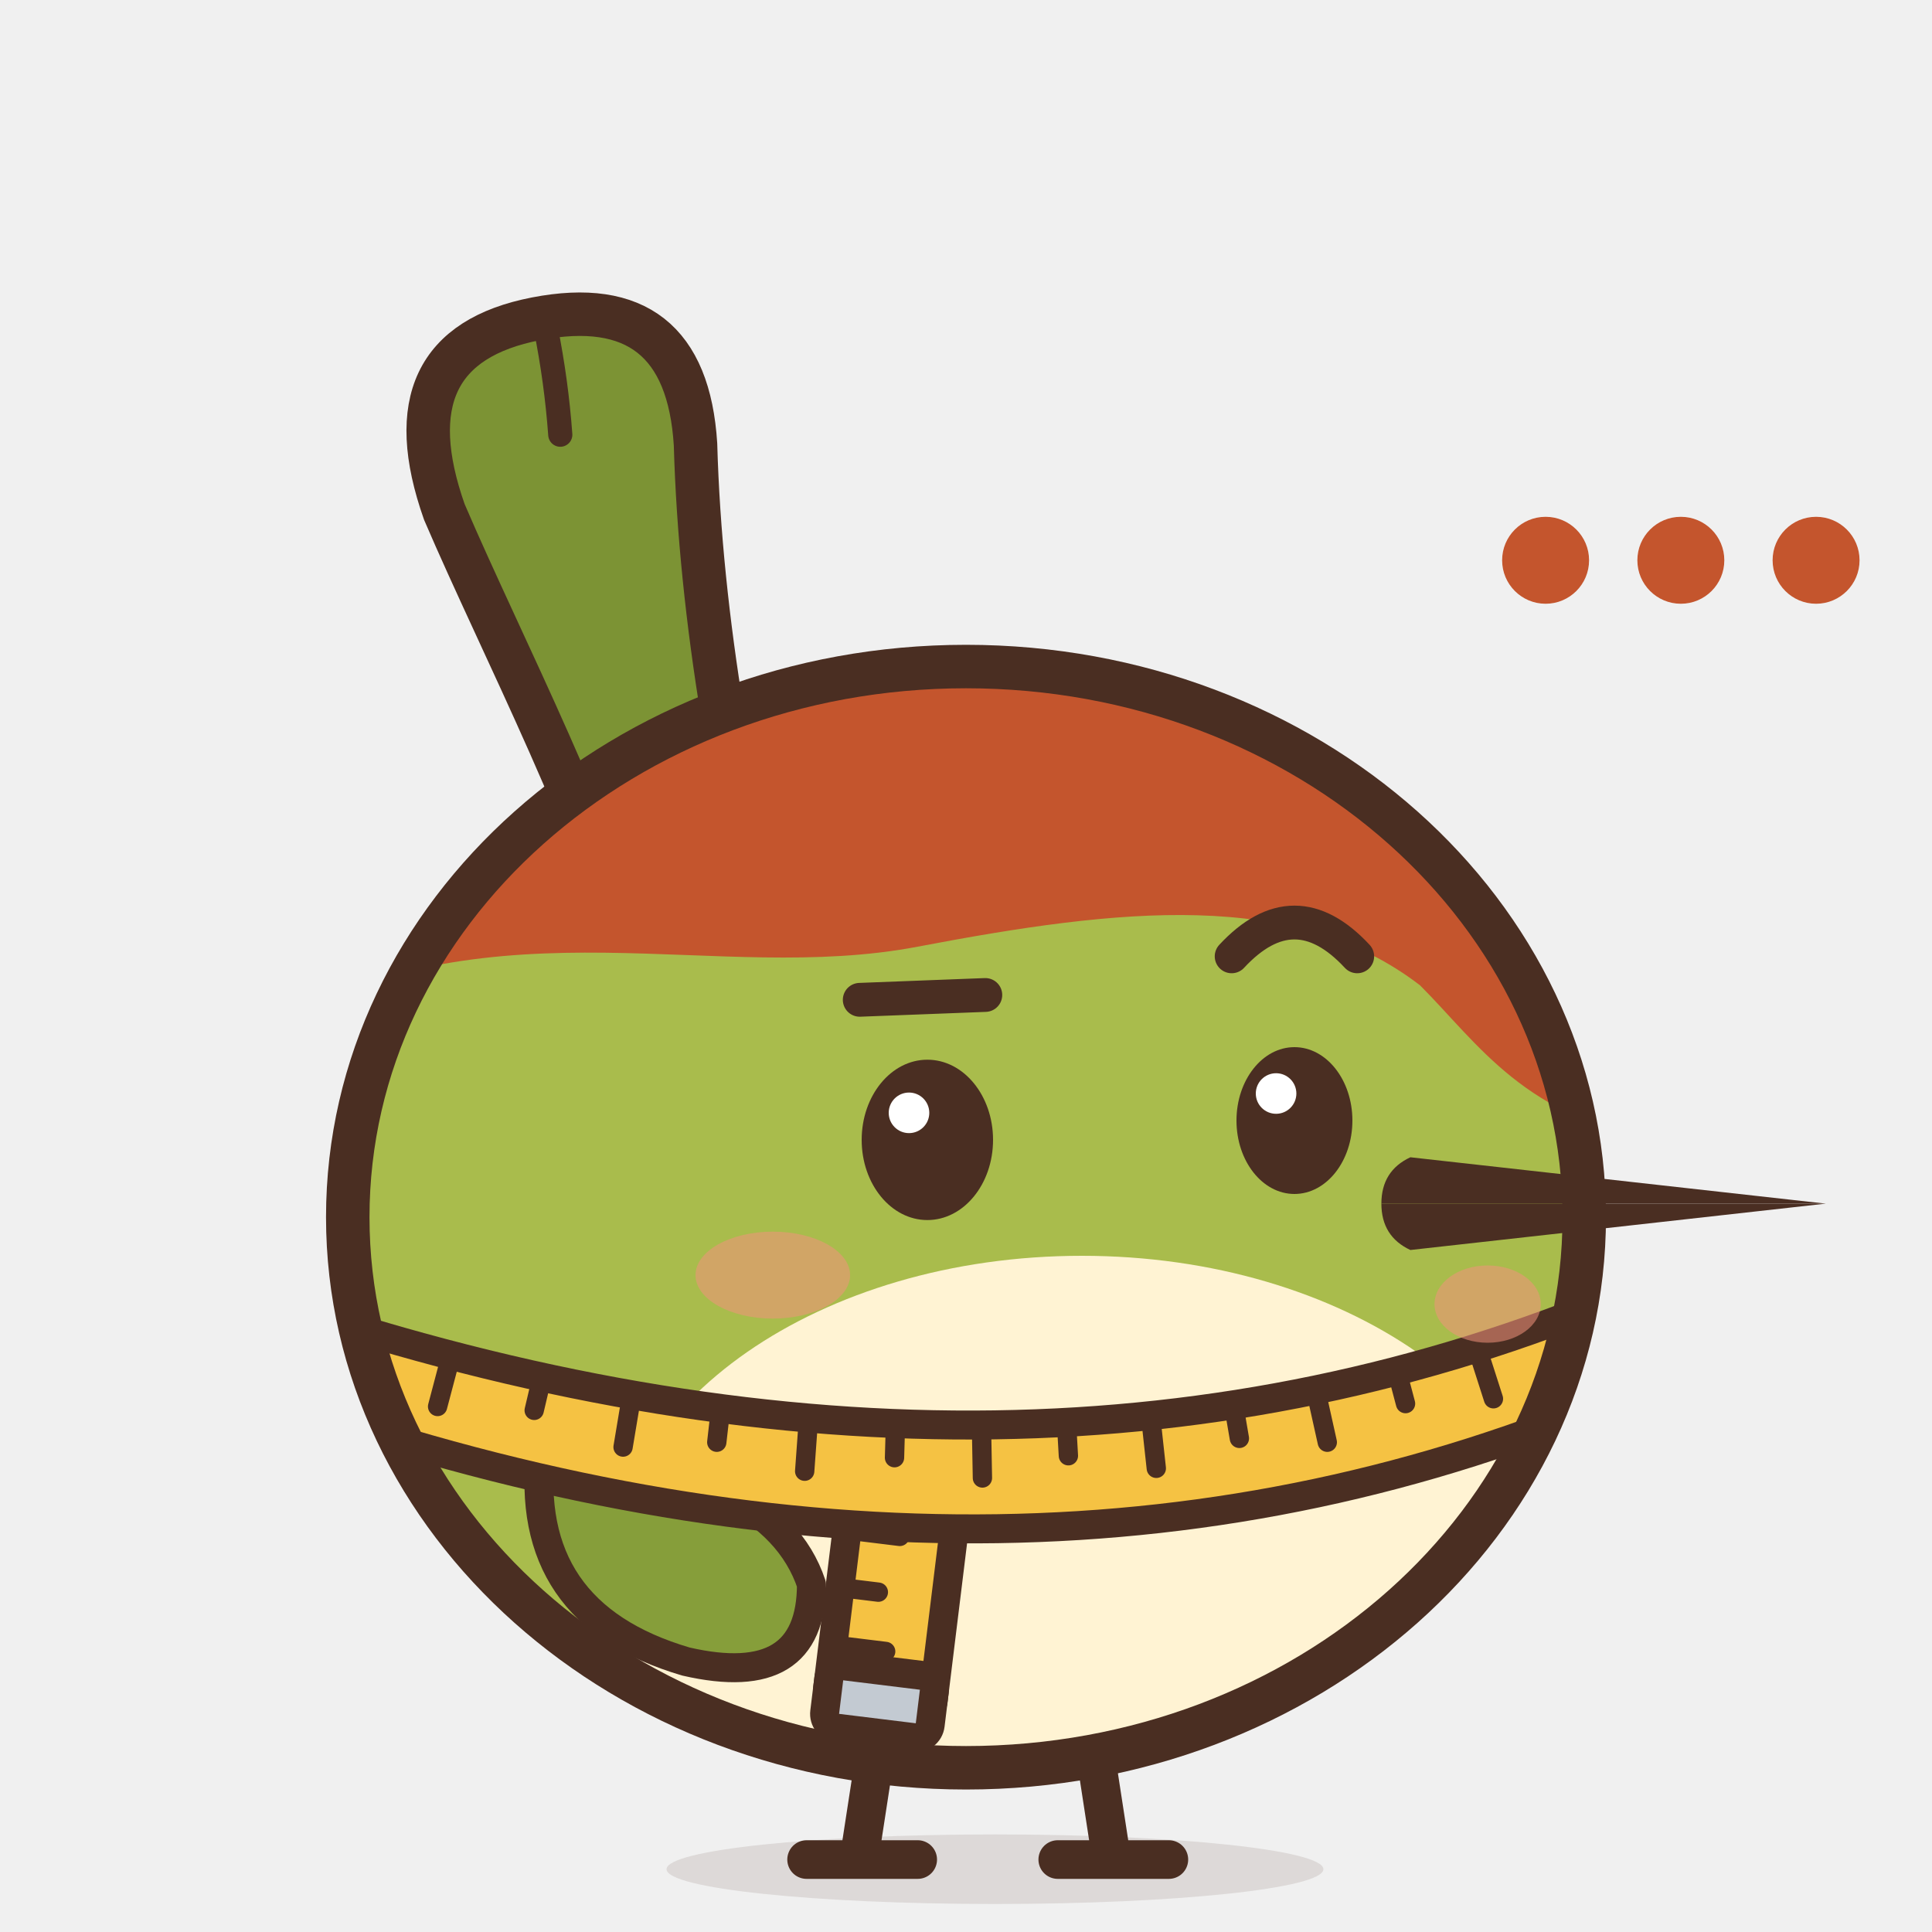
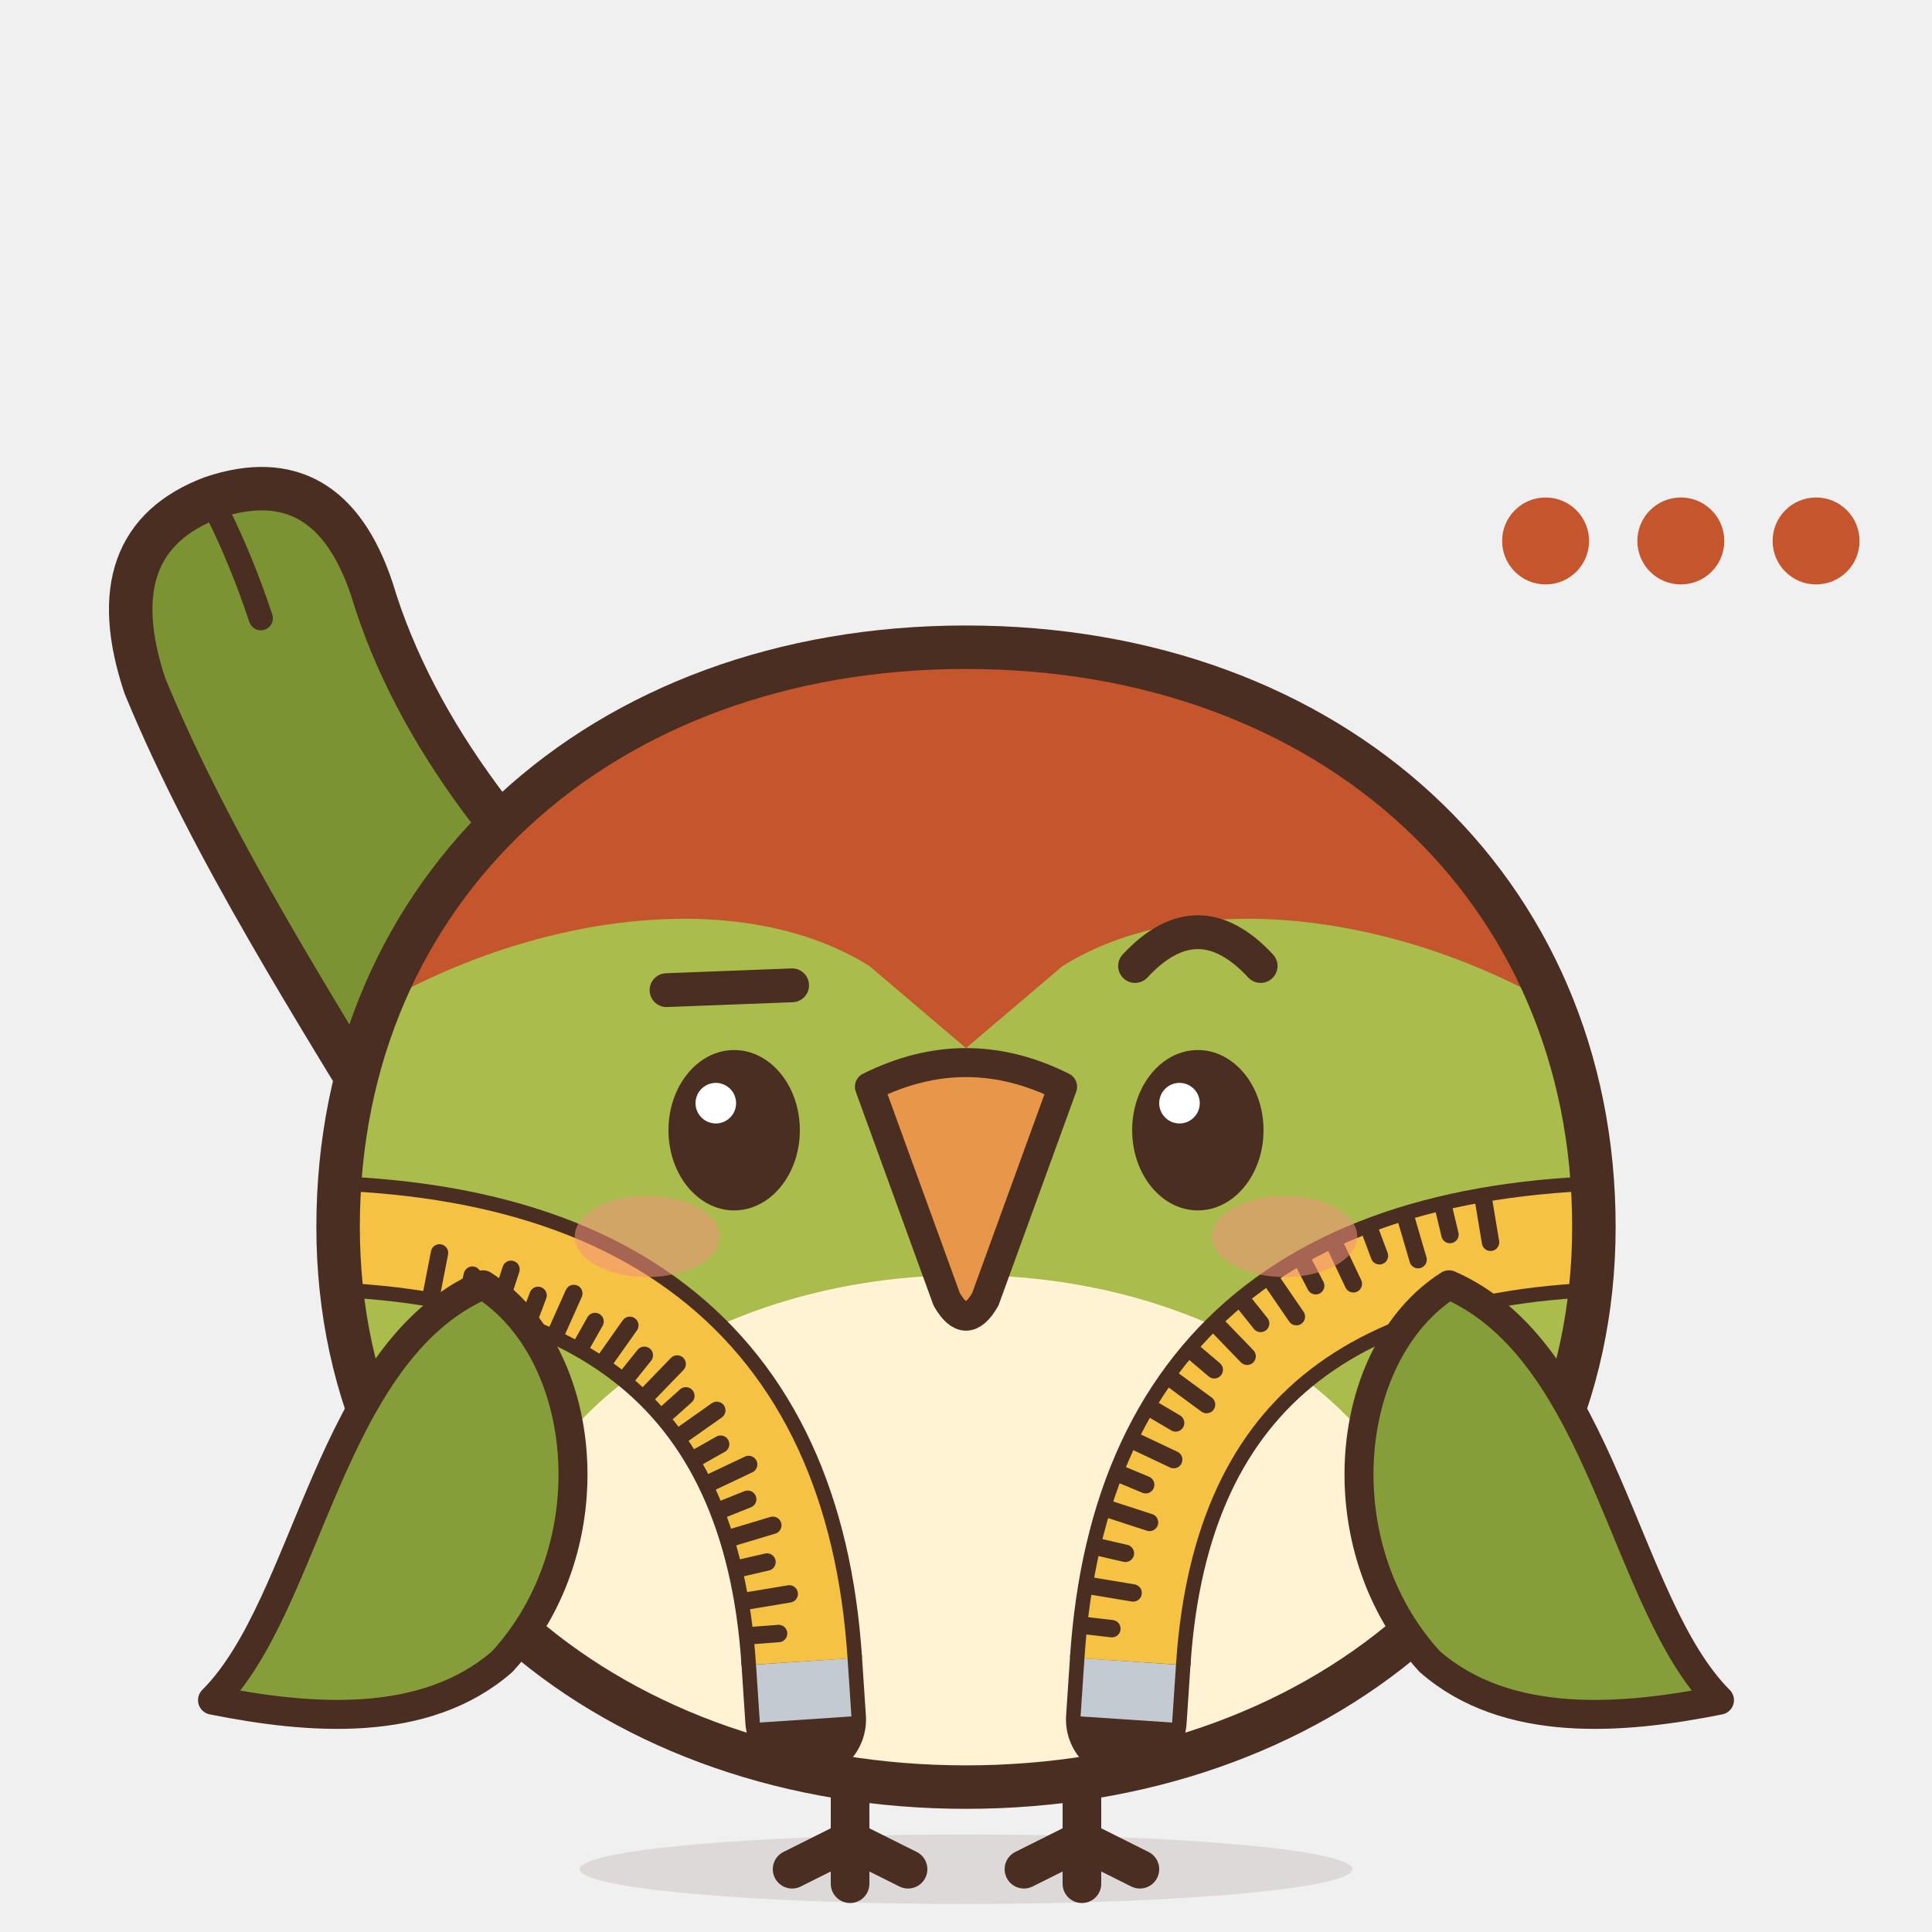
<svg xmlns="http://www.w3.org/2000/svg" viewBox="0 0 200 200" width="200" height="200" role="img" aria-labelledby="t d">
-   <style>.tail{transform-box:fill-box;transform-origin:68% 92%}.eye{transform-box:fill-box;transform-origin:50% 50%}.bird{transform-box:fill-box;transform-origin:50% 100%;animation:tilt 3.2s ease-in-out infinite}.pupils{animation:look 3.2s ease-in-out infinite}.tail{animation:bob 3.2s ease-in-out infinite}.dot{animation:dot 1.2s ease-in-out infinite}.dot:nth-child(2){animation-delay:.2s}.dot:nth-child(3){animation-delay:.4s}@keyframes tilt{0%,100%{transform:rotate(0)}18%,38%{transform:rotate(-6deg)}60%,80%{transform:rotate(6deg)}}@keyframes look{0%,100%{transform:translateX(0)}18%,38%{transform:translateX(-3.5px)}60%,80%{transform:translateX(3.5px)}}@keyframes bob{0%,100%{transform:rotate(0)}50%{transform:rotate(-4deg)}}@keyframes dot{0%,100%{opacity:.25;transform:translateY(0)}40%{opacity:1;transform:translateY(-4px)}}@media (prefers-reduced-motion: reduce){*{animation:none!important}}</style>
+   <style>.tail{transform-box:fill-box;transform-origin:90% 92%}.wing{transform-box:fill-box}.wing.l{transform-origin:68% 4%}.wing.r{transform-origin:32% 4%}.eye{transform-box:fill-box;transform-origin:50% 50%}.bird{transform-box:fill-box;transform-origin:50% 100%;animation:tilt 3.2s ease-in-out infinite}.pupils{animation:look 3.2s ease-in-out infinite}.tail{animation:bob 3.2s ease-in-out infinite}.dot{animation:dot 1.2s ease-in-out infinite}.dot:nth-child(2){animation-delay:.2s}.dot:nth-child(3){animation-delay:.4s}@keyframes tilt{0%,100%{transform:rotate(0)}18%,38%{transform:rotate(-6deg)}60%,80%{transform:rotate(6deg)}}@keyframes look{0%,100%{transform:translateX(0)}18%,38%{transform:translateX(-3.5px)}60%,80%{transform:translateX(3.5px)}}@keyframes bob{0%,100%{transform:rotate(0)}50%{transform:rotate(-4deg)}}@keyframes dot{0%,100%{opacity:.25;transform:translateY(0)}40%{opacity:1;transform:translateY(-4px)}}@media (prefers-reduced-motion: reduce){*{animation:none!important}}</style>
  <defs>
    <clipPath id="fitz-body">
-       <ellipse cx="100" cy="126" rx="64" ry="57" />
+       <path d="M100 67 C 138 67, 165 92, 165 127 C 165 162, 136 185, 100 185 C 64 185, 35 162, 35 127 C 35 92, 62 67, 100 67 Z" />
+     </clipPath>
+     <clipPath id="fitz-body-tape">
+       <path d="M100 67 C 138 67, 165 92, 165 127 C 165 162, 136 185, 100 185 C 64 185, 35 162, 35 127 C 35 92, 62 67, 100 67 Z" />
+       <rect x="60" y="150" width="80" height="50" />
    </clipPath>
  </defs>
-   <ellipse class="shadow" cx="103" cy="193.5" rx="34" ry="3.6" fill="#4A2E22" opacity=".12" />
+   <ellipse class="shadow" cx="100" cy="193.5" rx="40" ry="3.6" fill="#4A2E22" opacity=".12" />
  <g class="bird">
    <g class="feet">
-       <path d="M91 179 L89 192 M83.5 192.5 L95 192.5" stroke="#4A2E22" stroke-width="4" stroke-linecap="round" stroke-linejoin="round" fill="none" />
-       <path d="M113 179 L115 192 M109.5 192.5 L121 192.5" stroke="#4A2E22" stroke-width="4" stroke-linecap="round" stroke-linejoin="round" fill="none" />
+       <path d="M88 181 L88 190.5 M82 193.5 L88 190.5 L94 193.5 M88 190.5 L88 195" stroke="#4A2E22" stroke-width="4" stroke-linecap="round" stroke-linejoin="round" fill="none" />
+       <path d="M112 181 L112 190.5 M106 193.5 L112 190.5 L118 193.5 M112 190.5 L112 195" stroke="#4A2E22" stroke-width="4" stroke-linecap="round" stroke-linejoin="round" fill="none" />
    </g>
    <g class="tail">
-       <path d="M67 104 C 62 86, 52 67, 46 53 Q 40 36 55.5 33 Q 71 30 72 46 C 72.5 64, 76 84, 81 102 Z" fill="#7C9334" stroke="#4A2E22" stroke-width="4.5" stroke-linejoin="round" />
-       <path d="M56.5 34 Q57.6 39.5 58 45" fill="none" stroke="#4A2E22" stroke-width="2.5" stroke-linecap="round" />
+       <path d="M68 102 L42 120 C 33 105, 22 88, 15 71 Q 10 56 22 51.5 Q 34 47.5 38.5 61 C 43 76, 54 90, 68 102 Z" fill="#7C9334" stroke="#4A2E22" stroke-width="4.5" stroke-linejoin="round" />
+       <path d="M22.5 53 Q 25 58 27 64" fill="none" stroke="#4A2E22" stroke-width="2.5" stroke-linecap="round" />
    </g>
    <g class="body">
-       <ellipse cx="100" cy="126" rx="64" ry="57" fill="#A9BC4C" />
+       <path d="M100 67 C 138 67, 165 92, 165 127 C 165 162, 136 185, 100 185 C 64 185, 35 162, 35 127 C 35 92, 62 67, 100 67 Z" fill="#A9BC4C" />
      <g clip-path="url(#fitz-body)">
-         <path d="M28 106 C 52 93, 74 102, 95 98 C 116 94, 134 92, 147 102 C 153 108, 158 116, 172 118 L172 40 L28 40 Z" fill="#C4552D" />
-         <ellipse cx="112" cy="164" rx="49" ry="34" fill="#FFF3D3" />
+         <path d="M28 112 C 46 96, 74 90, 90 100 L100 108.5 L110 100 C 126 90, 154 96, 172 112 L172 40 L28 40 Z" fill="#C4552D" />
+         <ellipse cx="100.0" cy="166" rx="48" ry="34" fill="#FFF3D3" />
      </g>
-       <path d="M56 150 Q 54 167 71 172 Q 84 175 84 164 Q 80 152 56 150 Z" fill="#869E3A" stroke="#4A2E22" stroke-width="3" stroke-linejoin="round" />
-       <g class="tape-end" transform="translate(94 152.1) rotate(7)">
-         <rect x="-5.5" y="0" width="11" height="25" rx="1.5" fill="#F5C243" stroke="#4A2E22" stroke-width="3" />
-         <path d="M-5.5 7 L0 7 M-5.5 13 L-1.5 13 M-5.5 19 L0 19" stroke="#4A2E22" stroke-width="2" stroke-linecap="round" />
-         <rect x="-5.5" y="21" width="11" height="6.5" rx="1.5" fill="#C3CAD2" stroke="#4A2E22" stroke-width="3" />
+       <g class="tape" clip-path="url(#fitz-body-tape)">
+         <path d="M26 128 Q80 126 83 172" fill="none" stroke="#4A2E22" stroke-width="12.5" />
+         <path d="M83 172 L83.4 178" fill="none" stroke="#4A2E22" stroke-width="12.5" stroke-linecap="round" />
+         <path d="M26 128 Q80 126 83 172" fill="none" stroke="#F5C243" stroke-width="9.5" />
+         <path d="M83 172 L83.4 178" fill="none" stroke="#C3CAD2" stroke-width="9.5" />
+         <path d="M44.7 133.8 L45.5 129.7 M48.3 134.5 L48.9 132 M51.6 135.4 L52.9 131.4 M54.8 136.5 L55.7 134.1 M57.7 137.7 L59.4 133.9 M60.3 139.1 L61.6 136.8 M62.8 140.6 L65.2 137.2 M65.1 142.3 L66.7 140.3 M67.2 144.2 L70.1 141.2 M69.1 146.2 L71 144.5 M70.8 148.4 L74.2 146 M72.3 150.8 L74.6 149.5 M73.7 153.4 L77.5 151.6 M74.9 156.2 L77.4 155.2 M76 159.1 L80 157.9 M76.8 162.3 L79.4 161.7 M77.5 165.7 L81.7 165 M78 169.3 L80.6 169.1" stroke="#4A2E22" stroke-width="1.8" stroke-linecap="round" />
+         <path d="M174 128 Q120 126 117 172" fill="none" stroke="#4A2E22" stroke-width="12.5" />
+         <path d="M117 172 L116.6 178" fill="none" stroke="#4A2E22" stroke-width="12.5" stroke-linecap="round" />
+         <path d="M174 128 Q120 126 117 172" fill="none" stroke="#F5C243" stroke-width="9.5" />
+         <path d="M117 172 L116.6 178" fill="none" stroke="#C3CAD2" stroke-width="9.5" />
+         <path d="M153.6 124.4 L154.3 128.6 M149.5 125.3 L150.1 127.8 M145.6 126.3 L146.8 130.4 M141.9 127.6 L142.8 130 M138.3 129.1 L140.1 132.9 M135 130.8 L136.2 133.1 M131.8 132.8 L134.2 136.3 M128.9 135 L130.5 137 M126.2 137.4 L129.1 140.4 M123.7 140.1 L125.7 141.8 M121.5 142.9 L124.9 145.4 M119.5 146 L121.7 147.3 M117.7 149.3 L121.5 151.1 M116.2 152.7 L118.6 153.7 M115 156.3 L119 157.6 M113.9 160.2 L116.5 160.8 M113.1 164.2 L117.3 164.9 M112.5 168.3 L115.1 168.6" stroke="#4A2E22" stroke-width="1.8" stroke-linecap="round" />
      </g>
-       <g class="band" clip-path="url(#fitz-body)">
-         <path d="M32 136 Q106 160 168 134 L168 144.5 Q106 171 33 146.5 Z" fill="#F5C243" />
-         <path d="M46.7 140.3 L45.3 145.6 M56.1 142.6 L55.3 146 M65.4 144.4 L64.5 149.8 M74.6 145.8 L74.2 149.3 M83.7 146.8 L83.3 152.3 M92.7 147.4 L92.6 150.9 M101.6 147.5 L101.7 153 M110.4 147.2 L110.6 150.7 M119.1 146.5 L119.7 152 M127.7 145.4 L128.3 148.9 M136.2 143.9 L137.4 149.3 M144.6 141.9 L145.5 145.3 M152.9 139.5 L154.6 144.8" stroke="#4A2E22" stroke-width="2" stroke-linecap="round" />
-         <path d="M32 136 Q106 160 168 134" fill="none" stroke="#4A2E22" stroke-width="3" />
-         <path d="M33 146.5 Q106 171 168 144.5" fill="none" stroke="#4A2E22" stroke-width="3" />
+       <path d="M100 67 C 138 67, 165 92, 165 127 C 165 162, 136 185, 100 185 C 64 185, 35 162, 35 127 C 35 92, 62 67, 100 67 Z" fill="none" stroke="#4A2E22" stroke-width="4.5" />
+       <g class="wing l">
+         <path d="M50 133 C 61 140, 63 160, 52 172 C 44 179, 32 178, 22 176 C 32 166, 34 140, 50 133 Z" fill="#869E3A" stroke="#4A2E22" stroke-width="3" stroke-linejoin="round" />
      </g>
-       <ellipse cx="100" cy="126" rx="64" ry="57" fill="none" stroke="#4A2E22" stroke-width="4.5" />
+       <g class="wing r">
+         <path d="M150 133 C 139 140, 137 160, 148 172 C 156 179, 168 178, 178 176 C 168 166, 166 140, 150 133 Z" fill="#869E3A" stroke="#4A2E22" stroke-width="3" stroke-linejoin="round" />
+       </g>
      <g class="blush" fill="#F2917C" opacity=".55">
-         <ellipse cx="80" cy="132" rx="8" ry="4.5" />
-         <ellipse cx="154" cy="135" rx="5.5" ry="4" />
+         <ellipse cx="67" cy="128" rx="7.5" ry="4.2" />
+         <ellipse cx="133" cy="128" rx="7.5" ry="4.2" />
      </g>
      <g class="pupils">
        <g class="eye">
-           <ellipse cx="96" cy="118" rx="6.8" ry="8.3" fill="#4A2E22" />
-           <circle cx="94.1" cy="115.2" r="2.1" fill="#FFFFFF" />
+           <ellipse cx="76" cy="117" rx="6.8" ry="8.3" fill="#4A2E22" />
+           <circle cx="74.1" cy="114.2" r="2.1" fill="#FFFFFF" />
        </g>
        <g class="eye">
-           <ellipse cx="134" cy="116" rx="6" ry="7.6" fill="#4A2E22" />
-           <circle cx="132.1" cy="113.2" r="2.1" fill="#FFFFFF" />
+           <ellipse cx="124" cy="117" rx="6.8" ry="8.3" fill="#4A2E22" />
+           <circle cx="122.1" cy="114.2" r="2.1" fill="#FFFFFF" />
        </g>
      </g>
      <g class="brows">
-         <path d="M89 103.5 L102 103" stroke="#4A2E22" stroke-width="3.5" stroke-linecap="round" fill="none" />
-         <path d="M127.5 99 Q134 92 140.5 99" stroke="#4A2E22" stroke-width="3.5" stroke-linecap="round" fill="none" />
+         <path d="M69 102.5 L82 102" stroke="#4A2E22" stroke-width="3.5" stroke-linecap="round" fill="none" />
+         <path d="M117.5 100 Q124 93 130.5 100" stroke="#4A2E22" stroke-width="3.5" stroke-linecap="round" fill="none" />
      </g>
-       <g class="beak" fill="#4A2E22">
-         <path d="M146 119.8 L189 124.6 L143 124.6 Q143 121.2 146 119.8 Z" />
-         <path d="M143 124.6 L189 124.6 L146 129.4 Q143 128 143 124.6 Z" />
+       <g class="beak">
+         <path d="M90 112.5 Q100 107.5 110 112.5 L102 134.5 Q100 138 98 134.5 Z" fill="#E8964A" stroke="#4A2E22" stroke-width="3" stroke-linejoin="round" />
      </g>
    </g>
  </g>
  <g>
-     <circle class="dot" cx="160" cy="58" r="4.5" fill="#C4552D" />
-     <circle class="dot" cx="174" cy="58" r="4.5" fill="#C4552D" />
-     <circle class="dot" cx="188" cy="58" r="4.5" fill="#C4552D" />
+     <circle class="dot" cx="160" cy="56" r="4.5" fill="#C4552D" />
+     <circle class="dot" cx="174" cy="56" r="4.5" fill="#C4552D" />
+     <circle class="dot" cx="188" cy="56" r="4.5" fill="#C4552D" />
  </g>
</svg>
